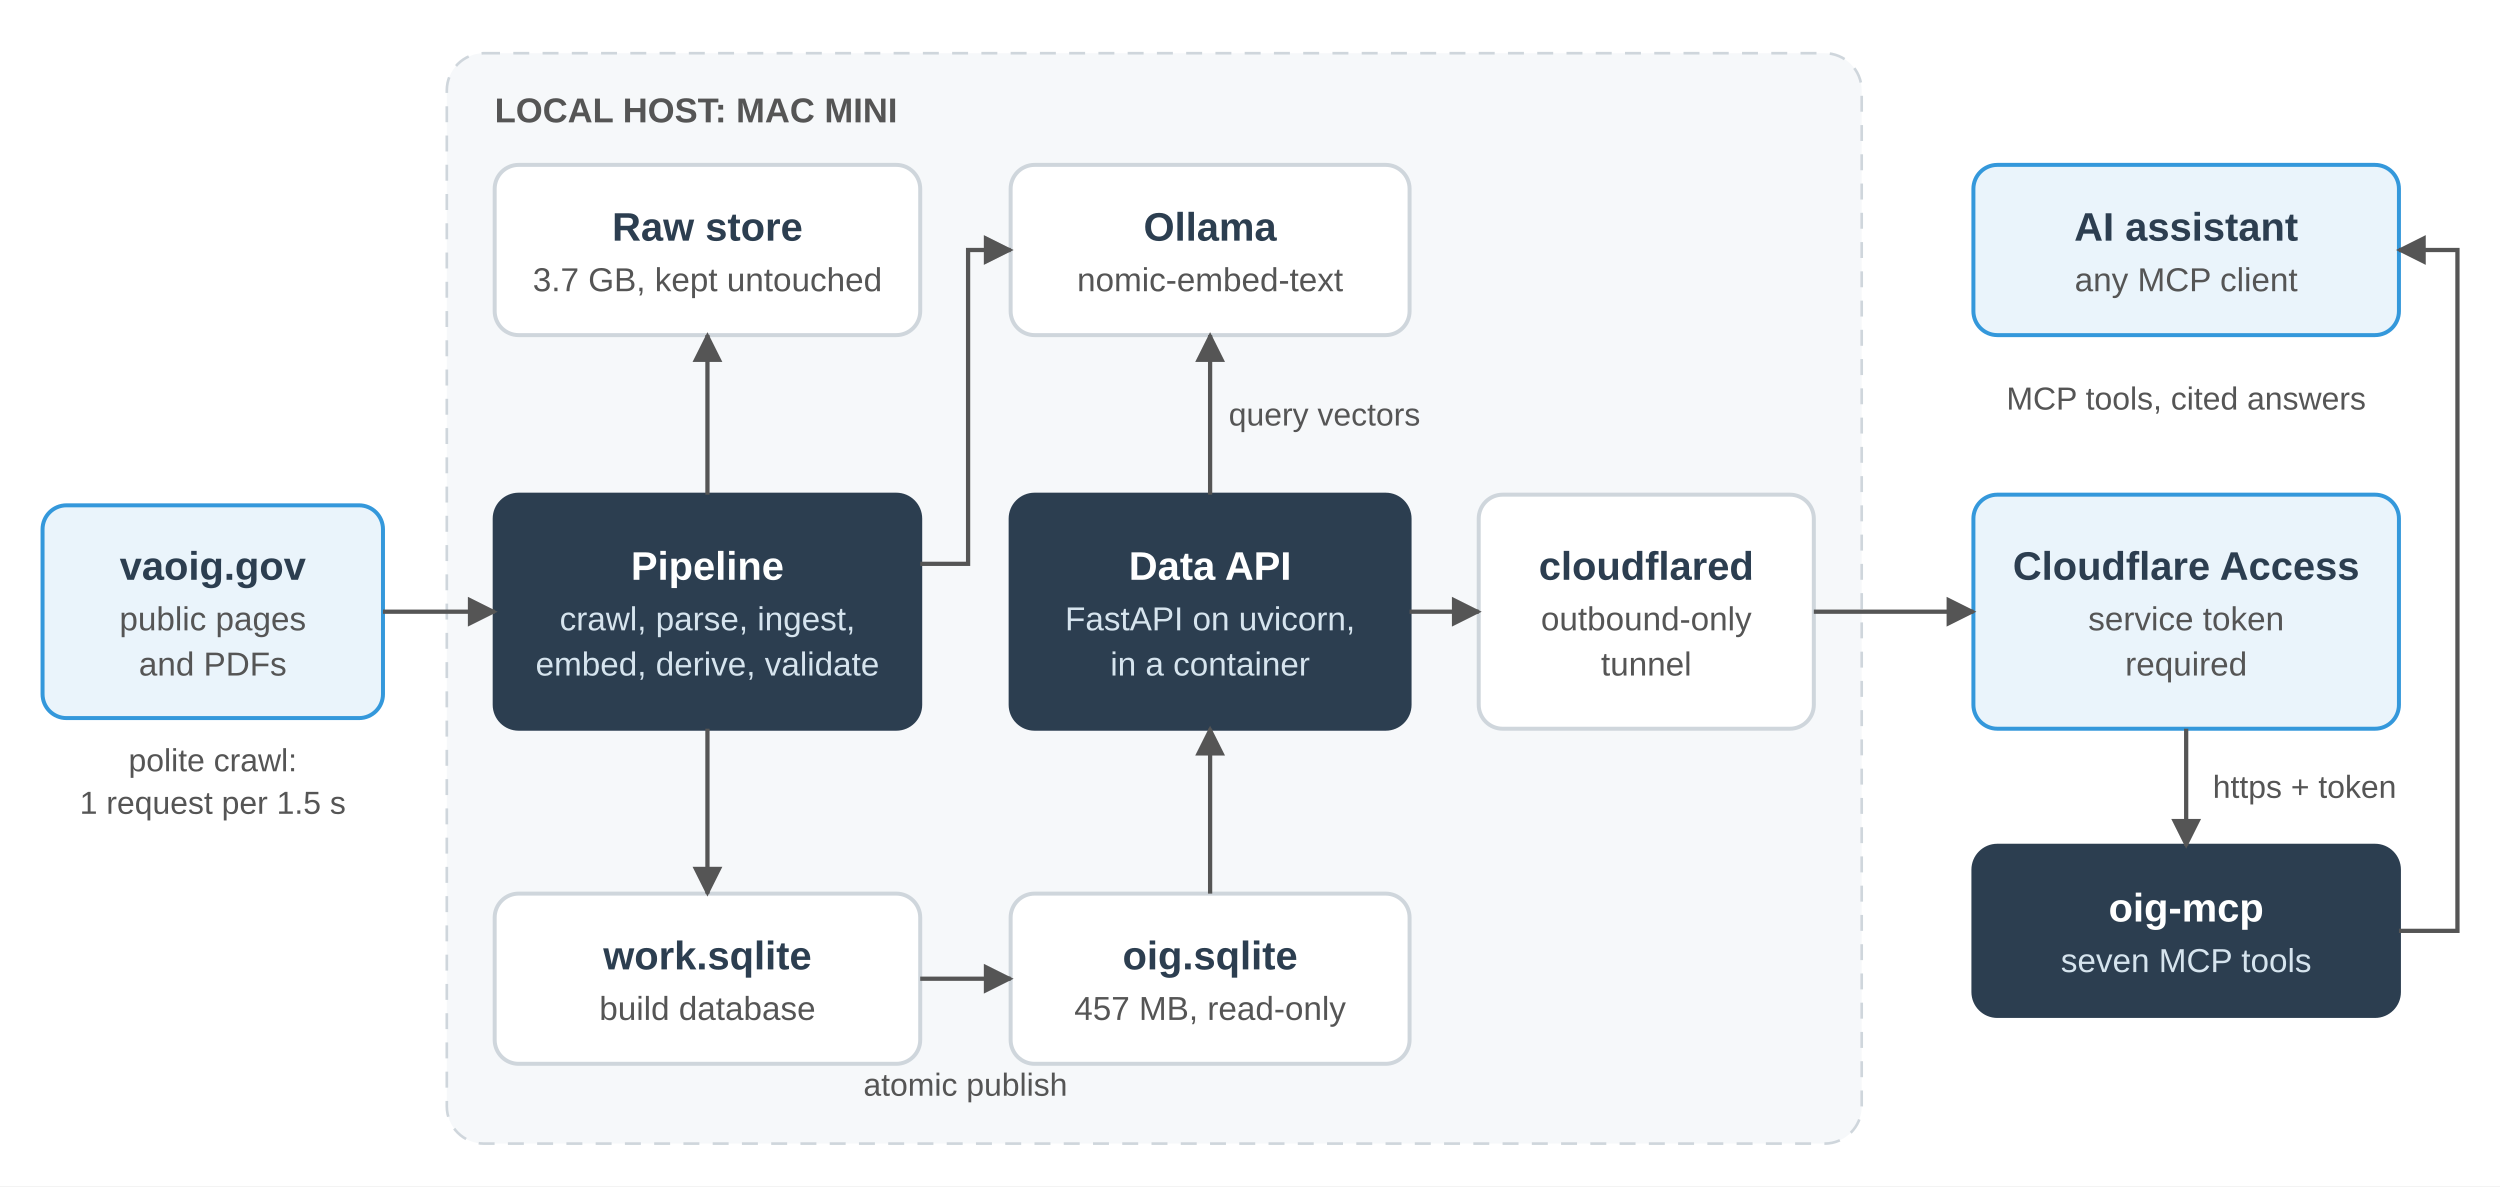
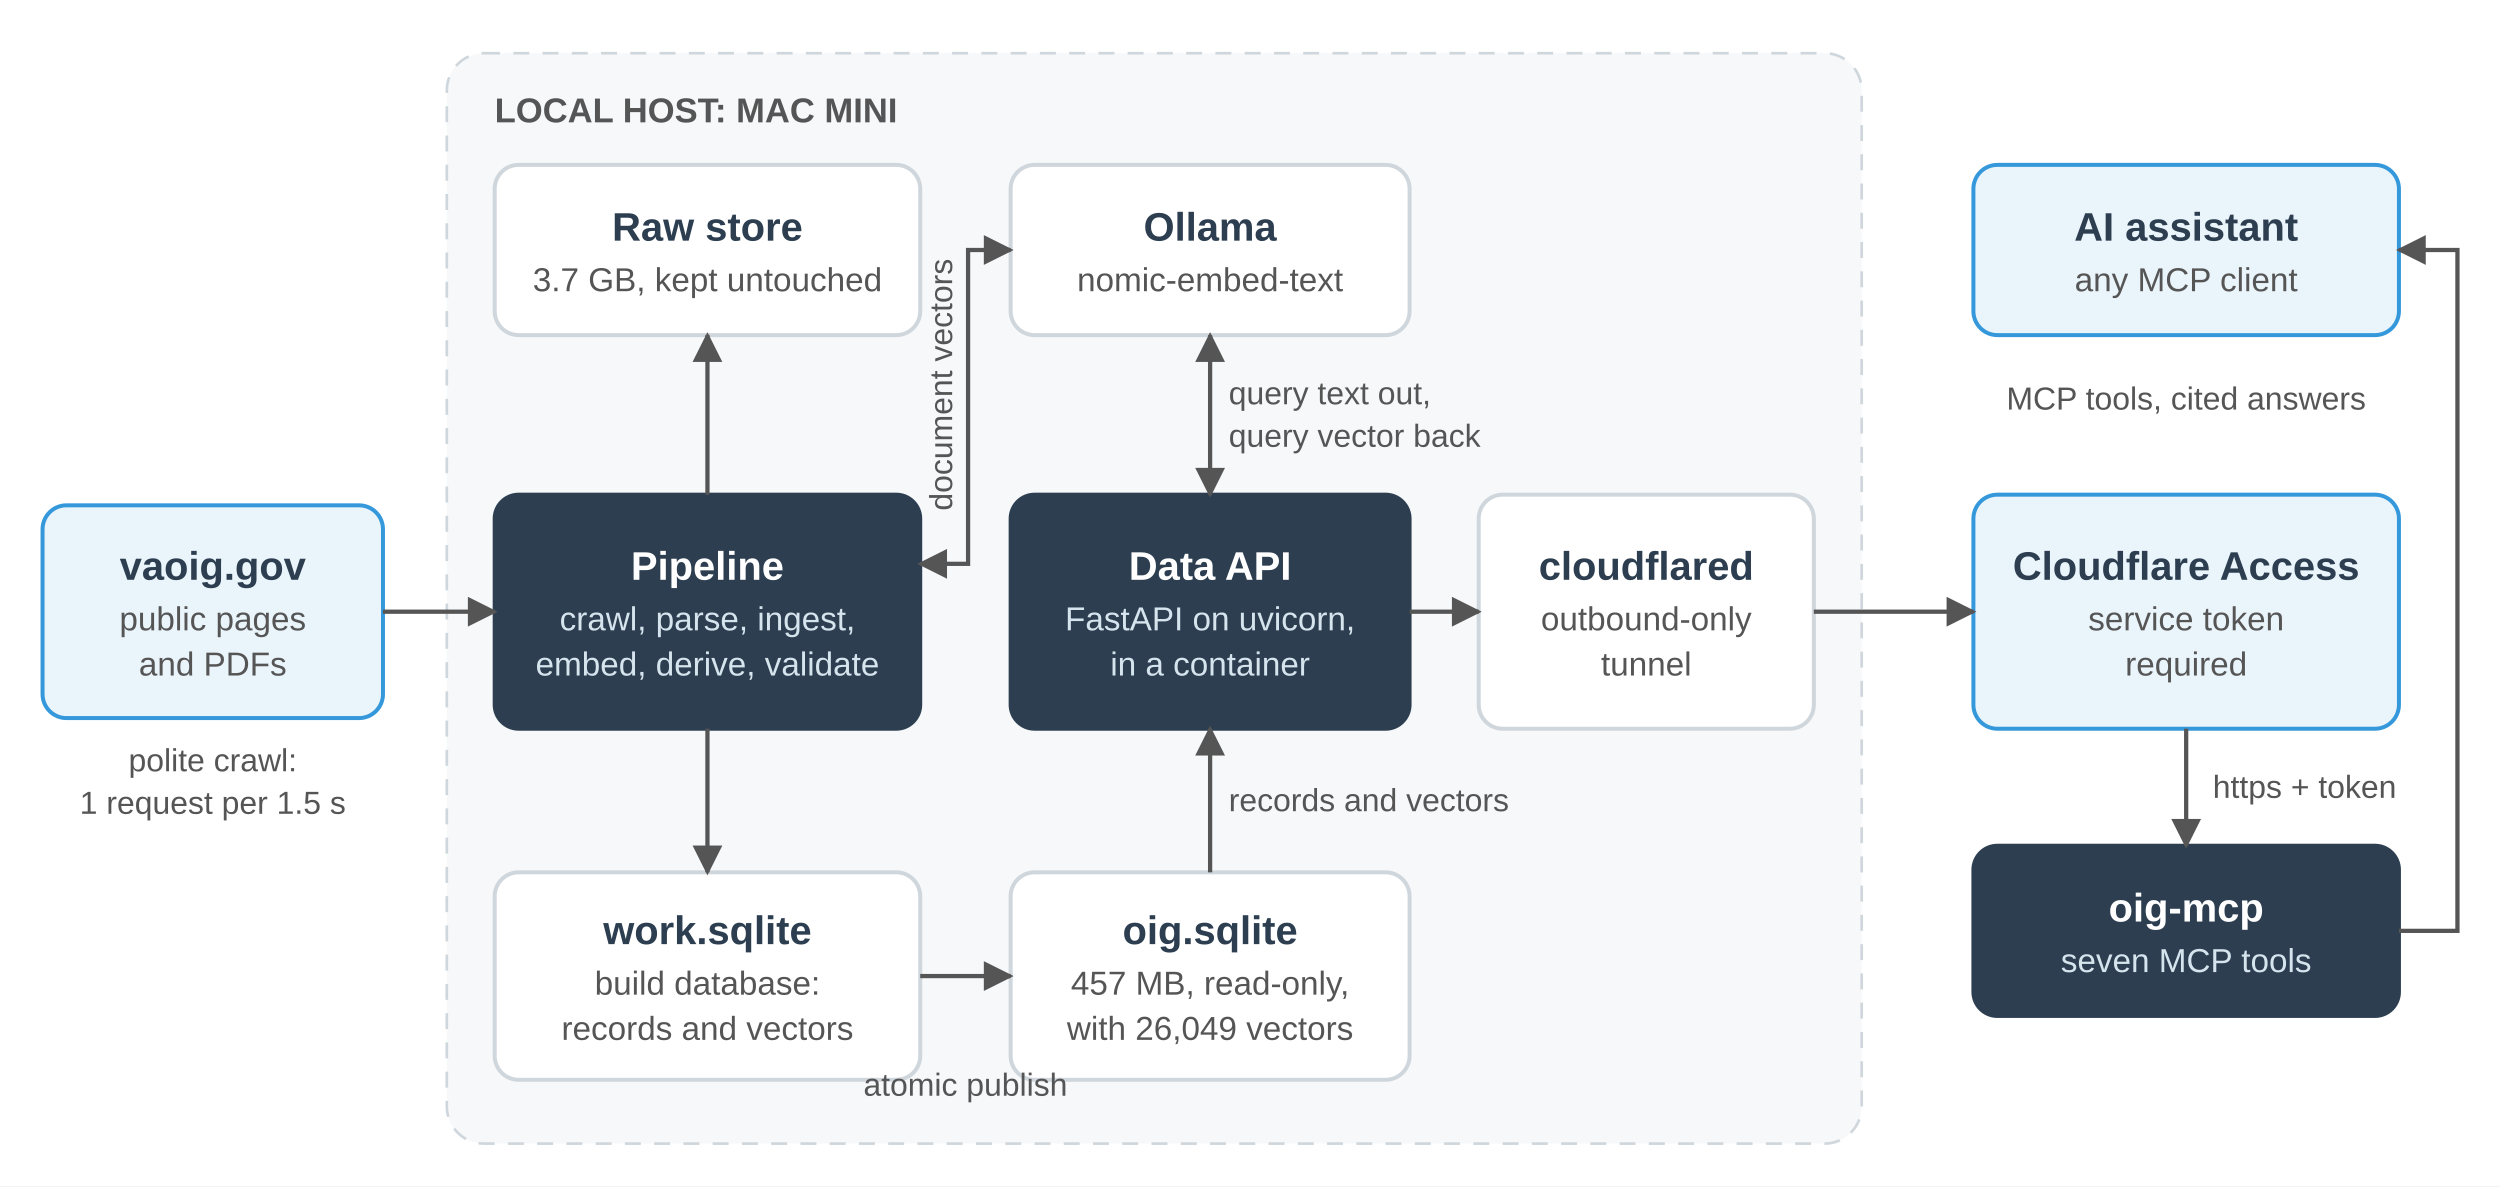
<svg xmlns="http://www.w3.org/2000/svg" viewBox="0 0 940 446" width="940" height="446" role="img" aria-labelledby="t d" font-family="-apple-system,BlinkMacSystemFont,'Segoe UI',Arial,sans-serif">
  <defs>
    <marker id="a" viewBox="0 0 10 10" refX="9" refY="5" markerWidth="7" markerHeight="7" orient="auto-start-reverse">
      <path d="M0 0L10 5L0 10z" fill="#555555" />
    </marker>
  </defs>
  <rect width="940" height="446" fill="#ffffff" />
  <rect x="168" y="20" width="532" height="410" rx="14" fill="#f6f8fa" stroke="#cfd6dc" stroke-dasharray="6 5" />
  <text x="186" y="46" font-size="13" font-weight="700" fill="#555555">LOCAL HOST: MAC MINI</text>
  <rect x="16" y="190" width="128" height="80" rx="9" fill="#eaf4fb" stroke="#3498db" stroke-width="1.5" />
  <text x="80.0" y="218.0" text-anchor="middle" font-size="15" font-weight="700" fill="#2c3e50">vaoig.gov</text>
  <text x="80.0" y="237.0" text-anchor="middle" font-size="12.5" fill="#555555">public pages</text>
  <text x="80.0" y="254.0" text-anchor="middle" font-size="12.5" fill="#555555">and PDFs</text>
  <rect x="186" y="62" width="160" height="64" rx="9" fill="#ffffff" stroke="#cfd6dc" stroke-width="1.5" />
  <text x="266.0" y="90.5" text-anchor="middle" font-size="15" font-weight="700" fill="#2c3e50">Raw store</text>
  <text x="266.0" y="109.5" text-anchor="middle" font-size="12.5" fill="#555555">3.7 GB, kept untouched</text>
  <rect x="186" y="186" width="160" height="88" rx="9" fill="#2c3e50" stroke="#2c3e50" stroke-width="1.5" />
  <text x="266.0" y="218.0" text-anchor="middle" font-size="15" font-weight="700" fill="#ffffff">Pipeline</text>
  <text x="266.0" y="237.0" text-anchor="middle" font-size="12.5" fill="#d6e4ee">crawl, parse, ingest,</text>
  <text x="266.0" y="254.0" text-anchor="middle" font-size="12.5" fill="#d6e4ee">embed, derive, validate</text>
-   <rect x="186" y="336" width="160" height="64" rx="9" fill="#ffffff" stroke="#cfd6dc" stroke-width="1.5" />
-   <text x="266.0" y="364.5" text-anchor="middle" font-size="15" font-weight="700" fill="#2c3e50">work.sqlite</text>
-   <text x="266.0" y="383.5" text-anchor="middle" font-size="12.5" fill="#555555">build database</text>
+   <rect x="186" y="328" width="160" height="78" rx="9" fill="#ffffff" stroke="#cfd6dc" stroke-width="1.5" />
+   <text x="266.0" y="355.0" text-anchor="middle" font-size="15" font-weight="700" fill="#2c3e50">work.sqlite</text>
+   <text x="266.0" y="374.0" text-anchor="middle" font-size="12.5" fill="#555555">build database:</text>
+   <text x="266.0" y="391.0" text-anchor="middle" font-size="12.5" fill="#555555">records and vectors</text>
  <rect x="380" y="62" width="150" height="64" rx="9" fill="#ffffff" stroke="#cfd6dc" stroke-width="1.5" />
  <text x="455.0" y="90.5" text-anchor="middle" font-size="15" font-weight="700" fill="#2c3e50">Ollama</text>
  <text x="455.0" y="109.5" text-anchor="middle" font-size="12.5" fill="#555555">nomic-embed-text</text>
  <rect x="380" y="186" width="150" height="88" rx="9" fill="#2c3e50" stroke="#2c3e50" stroke-width="1.5" />
  <text x="455.0" y="218.0" text-anchor="middle" font-size="15" font-weight="700" fill="#ffffff">Data API</text>
  <text x="455.0" y="237.0" text-anchor="middle" font-size="12.5" fill="#d6e4ee">FastAPI on uvicorn,</text>
  <text x="455.0" y="254.0" text-anchor="middle" font-size="12.5" fill="#d6e4ee">in a container</text>
-   <rect x="380" y="336" width="150" height="64" rx="9" fill="#ffffff" stroke="#cfd6dc" stroke-width="1.5" />
-   <text x="455.0" y="364.5" text-anchor="middle" font-size="15" font-weight="700" fill="#2c3e50">oig.sqlite</text>
-   <text x="455.0" y="383.5" text-anchor="middle" font-size="12.5" fill="#555555">457 MB, read-only</text>
+   <rect x="380" y="328" width="150" height="78" rx="9" fill="#ffffff" stroke="#cfd6dc" stroke-width="1.5" />
+   <text x="455.0" y="355.0" text-anchor="middle" font-size="15" font-weight="700" fill="#2c3e50">oig.sqlite</text>
+   <text x="455.0" y="374.0" text-anchor="middle" font-size="12.5" fill="#555555">457 MB, read-only,</text>
+   <text x="455.0" y="391.0" text-anchor="middle" font-size="12.5" fill="#555555">with 26,049 vectors</text>
  <rect x="556" y="186" width="126" height="88" rx="9" fill="#ffffff" stroke="#cfd6dc" stroke-width="1.5" />
  <text x="619.0" y="218.0" text-anchor="middle" font-size="15" font-weight="700" fill="#2c3e50">cloudflared</text>
  <text x="619.0" y="237.0" text-anchor="middle" font-size="12.5" fill="#555555">outbound-only</text>
  <text x="619.0" y="254.0" text-anchor="middle" font-size="12.5" fill="#555555">tunnel</text>
  <rect x="742" y="186" width="160" height="88" rx="9" fill="#eaf4fb" stroke="#3498db" stroke-width="1.5" />
  <text x="822.0" y="218.0" text-anchor="middle" font-size="15" font-weight="700" fill="#2c3e50">Cloudflare Access</text>
  <text x="822.0" y="237.0" text-anchor="middle" font-size="12.5" fill="#555555">service token</text>
  <text x="822.0" y="254.0" text-anchor="middle" font-size="12.5" fill="#555555">required</text>
  <rect x="742" y="318" width="160" height="64" rx="9" fill="#2c3e50" stroke="#2c3e50" stroke-width="1.5" />
  <text x="822.0" y="346.5" text-anchor="middle" font-size="15" font-weight="700" fill="#ffffff">oig-mcp</text>
  <text x="822.0" y="365.5" text-anchor="middle" font-size="12.5" fill="#d6e4ee">seven MCP tools</text>
  <rect x="742" y="62" width="160" height="64" rx="9" fill="#eaf4fb" stroke="#3498db" stroke-width="1.5" />
  <text x="822.0" y="90.5" text-anchor="middle" font-size="15" font-weight="700" fill="#2c3e50">AI assistant</text>
  <text x="822.0" y="109.5" text-anchor="middle" font-size="12.5" fill="#555555">any MCP client</text>
  <path d="M144 230 L186 230" fill="none" stroke="#555555" stroke-width="1.6" marker-end="url(#a)" />
  <text x="80" y="290" text-anchor="middle" font-size="12" fill="#555555">polite crawl:</text>
  <text x="80" y="306" text-anchor="middle" font-size="12" fill="#555555">1 request per 1.5 s</text>
  <path d="M266 186 L266 126" fill="none" stroke="#555555" stroke-width="1.6" marker-end="url(#a)" />
-   <path d="M266 274 L266 336" fill="none" stroke="#555555" stroke-width="1.6" marker-end="url(#a)" />
-   <path d="M346 368 L380 368" fill="none" stroke="#555555" stroke-width="1.6" marker-end="url(#a)" />
+   <path d="M266 274 L266 328" fill="none" stroke="#555555" stroke-width="1.6" marker-end="url(#a)" />
+   <path d="M346 367 L380 367" fill="none" stroke="#555555" stroke-width="1.6" marker-end="url(#a)" />
  <text x="363" y="412" text-anchor="middle" font-size="12" fill="#555555">atomic publish</text>
-   <path d="M455 336 L455 274" fill="none" stroke="#555555" stroke-width="1.6" marker-end="url(#a)" />
-   <path d="M455 186 L455 126" fill="none" stroke="#555555" stroke-width="1.6" marker-end="url(#a)" />
-   <text x="462" y="160" text-anchor="start" font-size="12" fill="#555555">query vectors</text>
-   <path d="M346 212 L364 212 L364 94 L380 94" fill="none" stroke="#555555" stroke-width="1.6" marker-end="url(#a)" />
+   <path d="M455 328 L455 274" fill="none" stroke="#555555" stroke-width="1.6" marker-end="url(#a)" />
+   <text x="462" y="305" text-anchor="start" font-size="12" fill="#555555">records and vectors</text>
+   <path d="M455 186 V126" fill="none" stroke="#555555" stroke-width="1.6" marker-start="url(#a)" marker-end="url(#a)" />
+   <text x="462" y="152" font-size="12" fill="#555555">query text out,</text>
+   <text x="462" y="168" font-size="12" fill="#555555">query vector back</text>
+   <path d="M346 212 H364 V94 H380" fill="none" stroke="#555555" stroke-width="1.6" marker-start="url(#a)" marker-end="url(#a)" />
+   <text transform="translate(358 192) rotate(-90)" font-size="12" fill="#555555">document vectors</text>
  <path d="M530 230 L556 230" fill="none" stroke="#555555" stroke-width="1.6" marker-end="url(#a)" />
  <path d="M682 230 L742 230" fill="none" stroke="#555555" stroke-width="1.6" marker-end="url(#a)" />
  <path d="M822 274 L822 318" fill="none" stroke="#555555" stroke-width="1.6" marker-end="url(#a)" />
  <text x="832" y="300" text-anchor="start" font-size="12" fill="#555555">https + token</text>
  <path d="M902 350 H924 V94 H902" fill="none" stroke="#555555" stroke-width="1.6" marker-end="url(#a)" />
  <text x="822" y="154" text-anchor="middle" font-size="12" fill="#555555">MCP tools, cited answers</text>
</svg>
